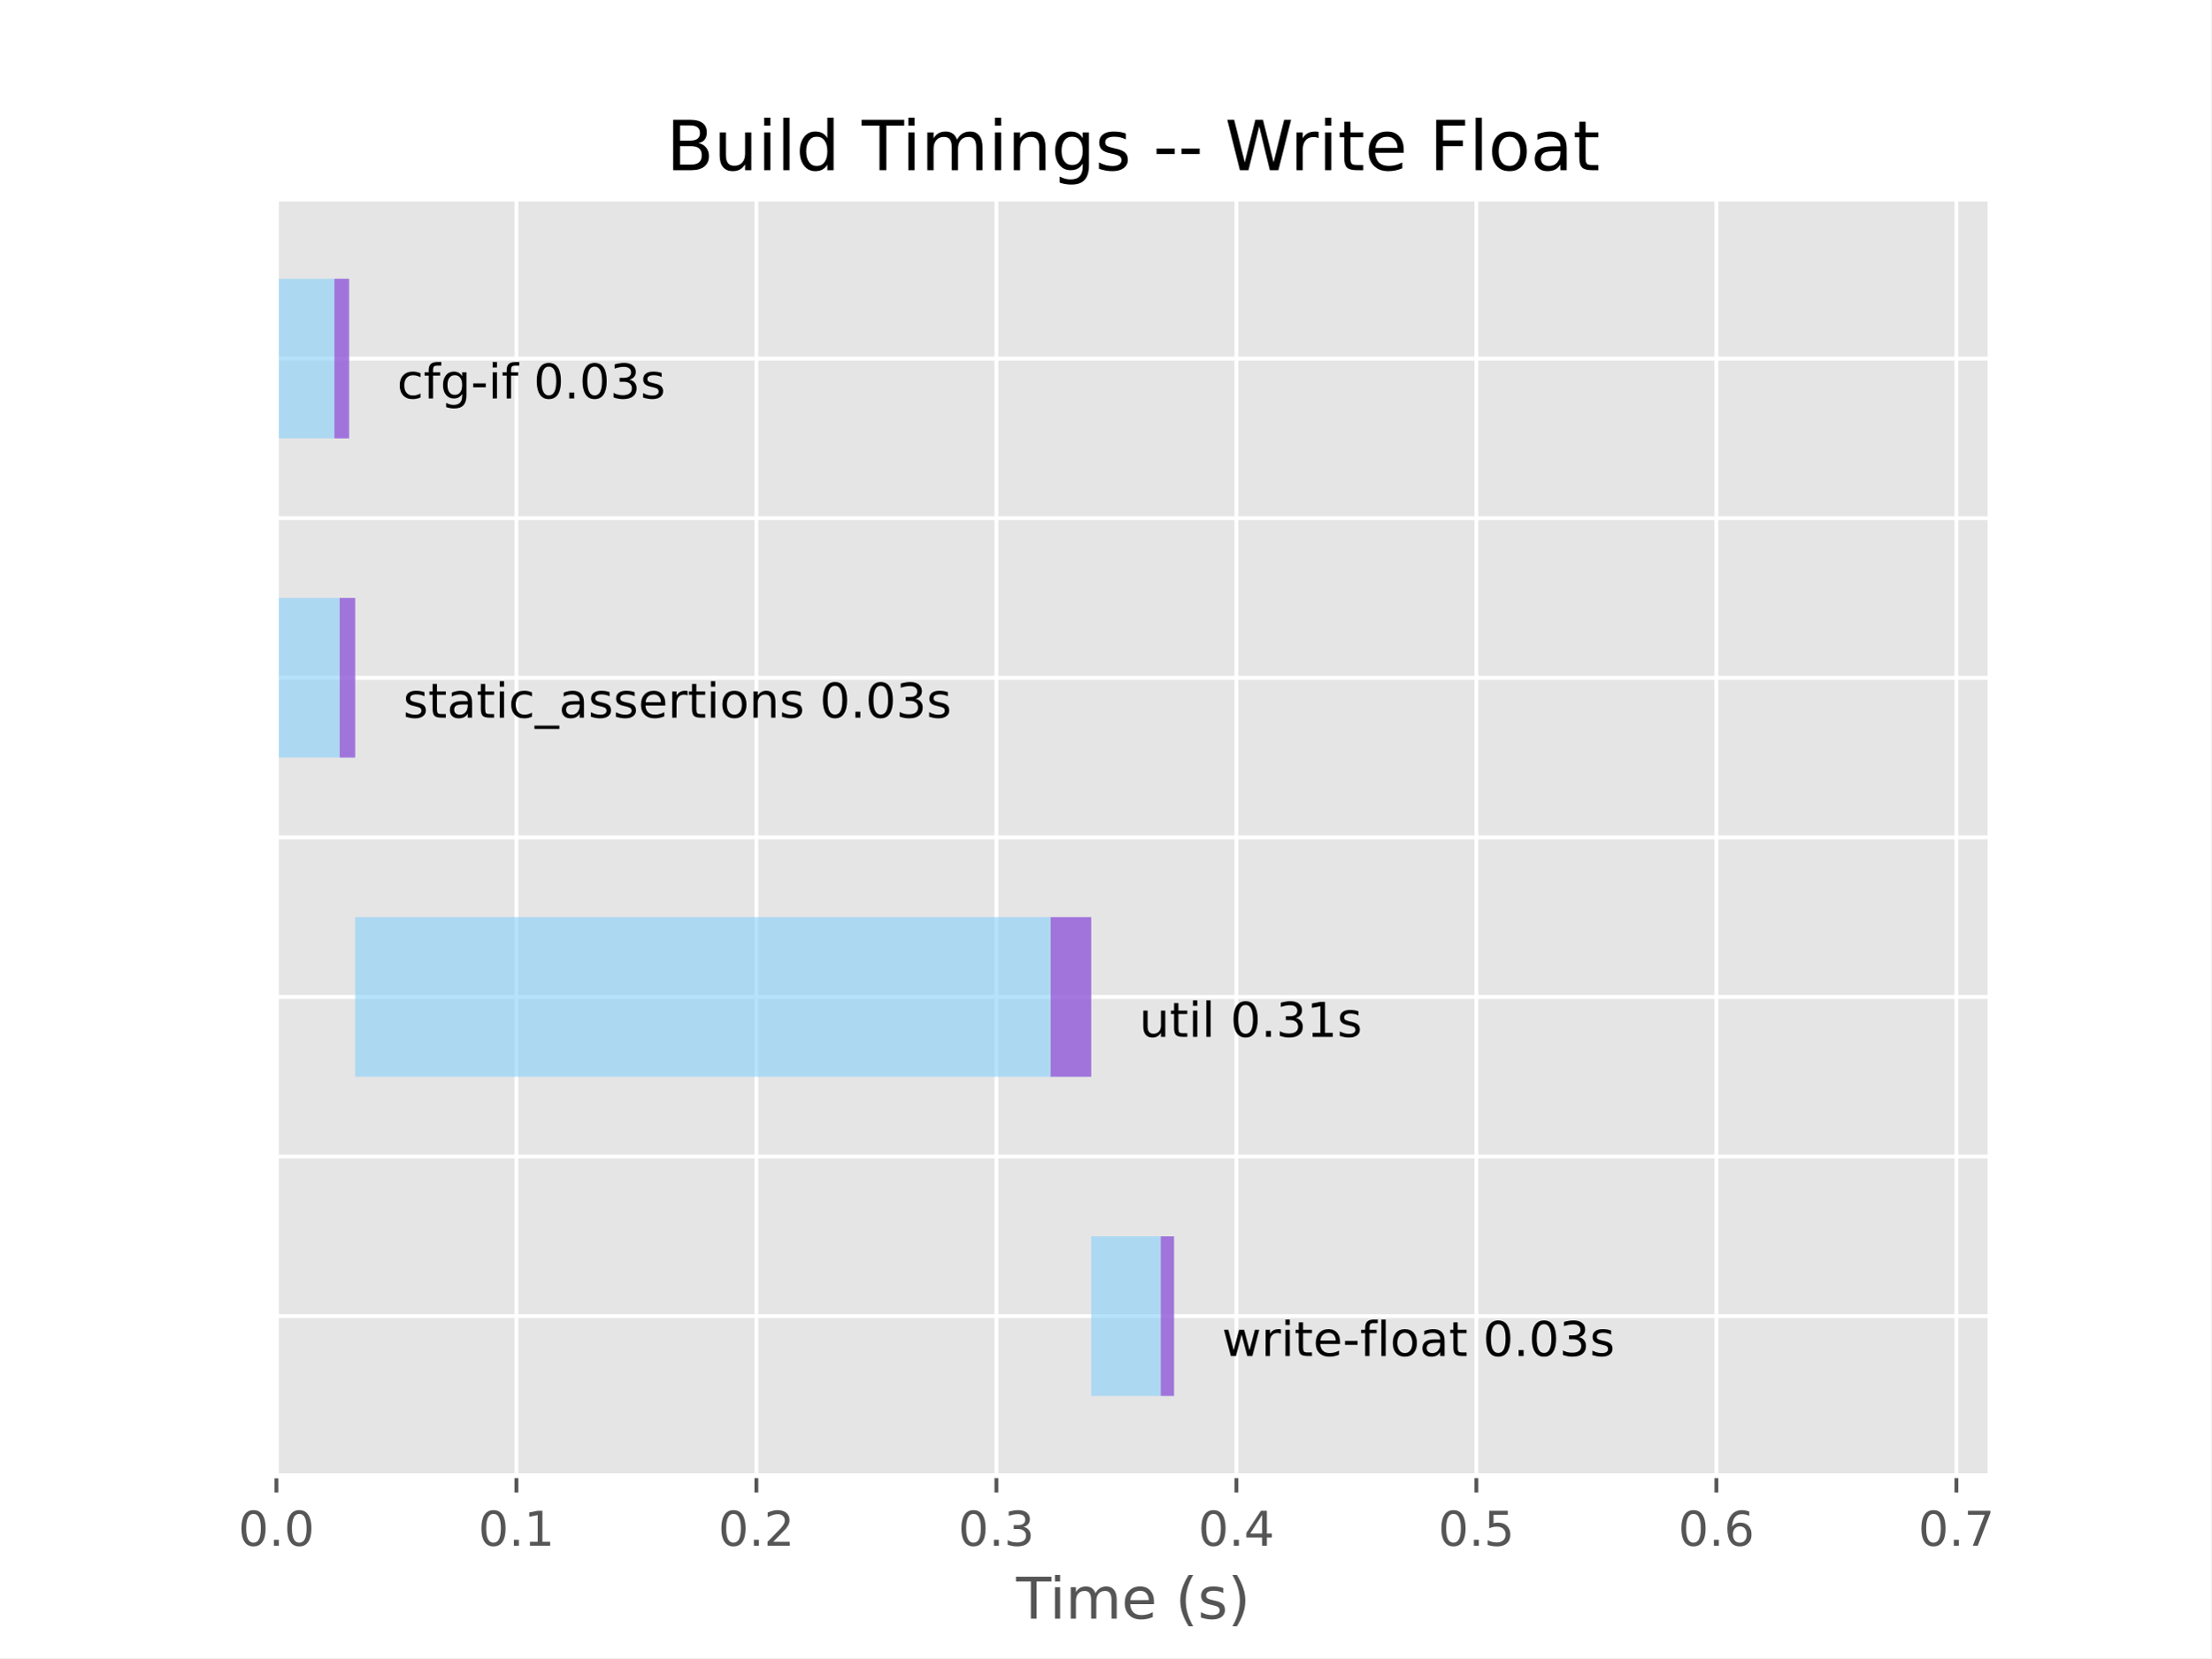
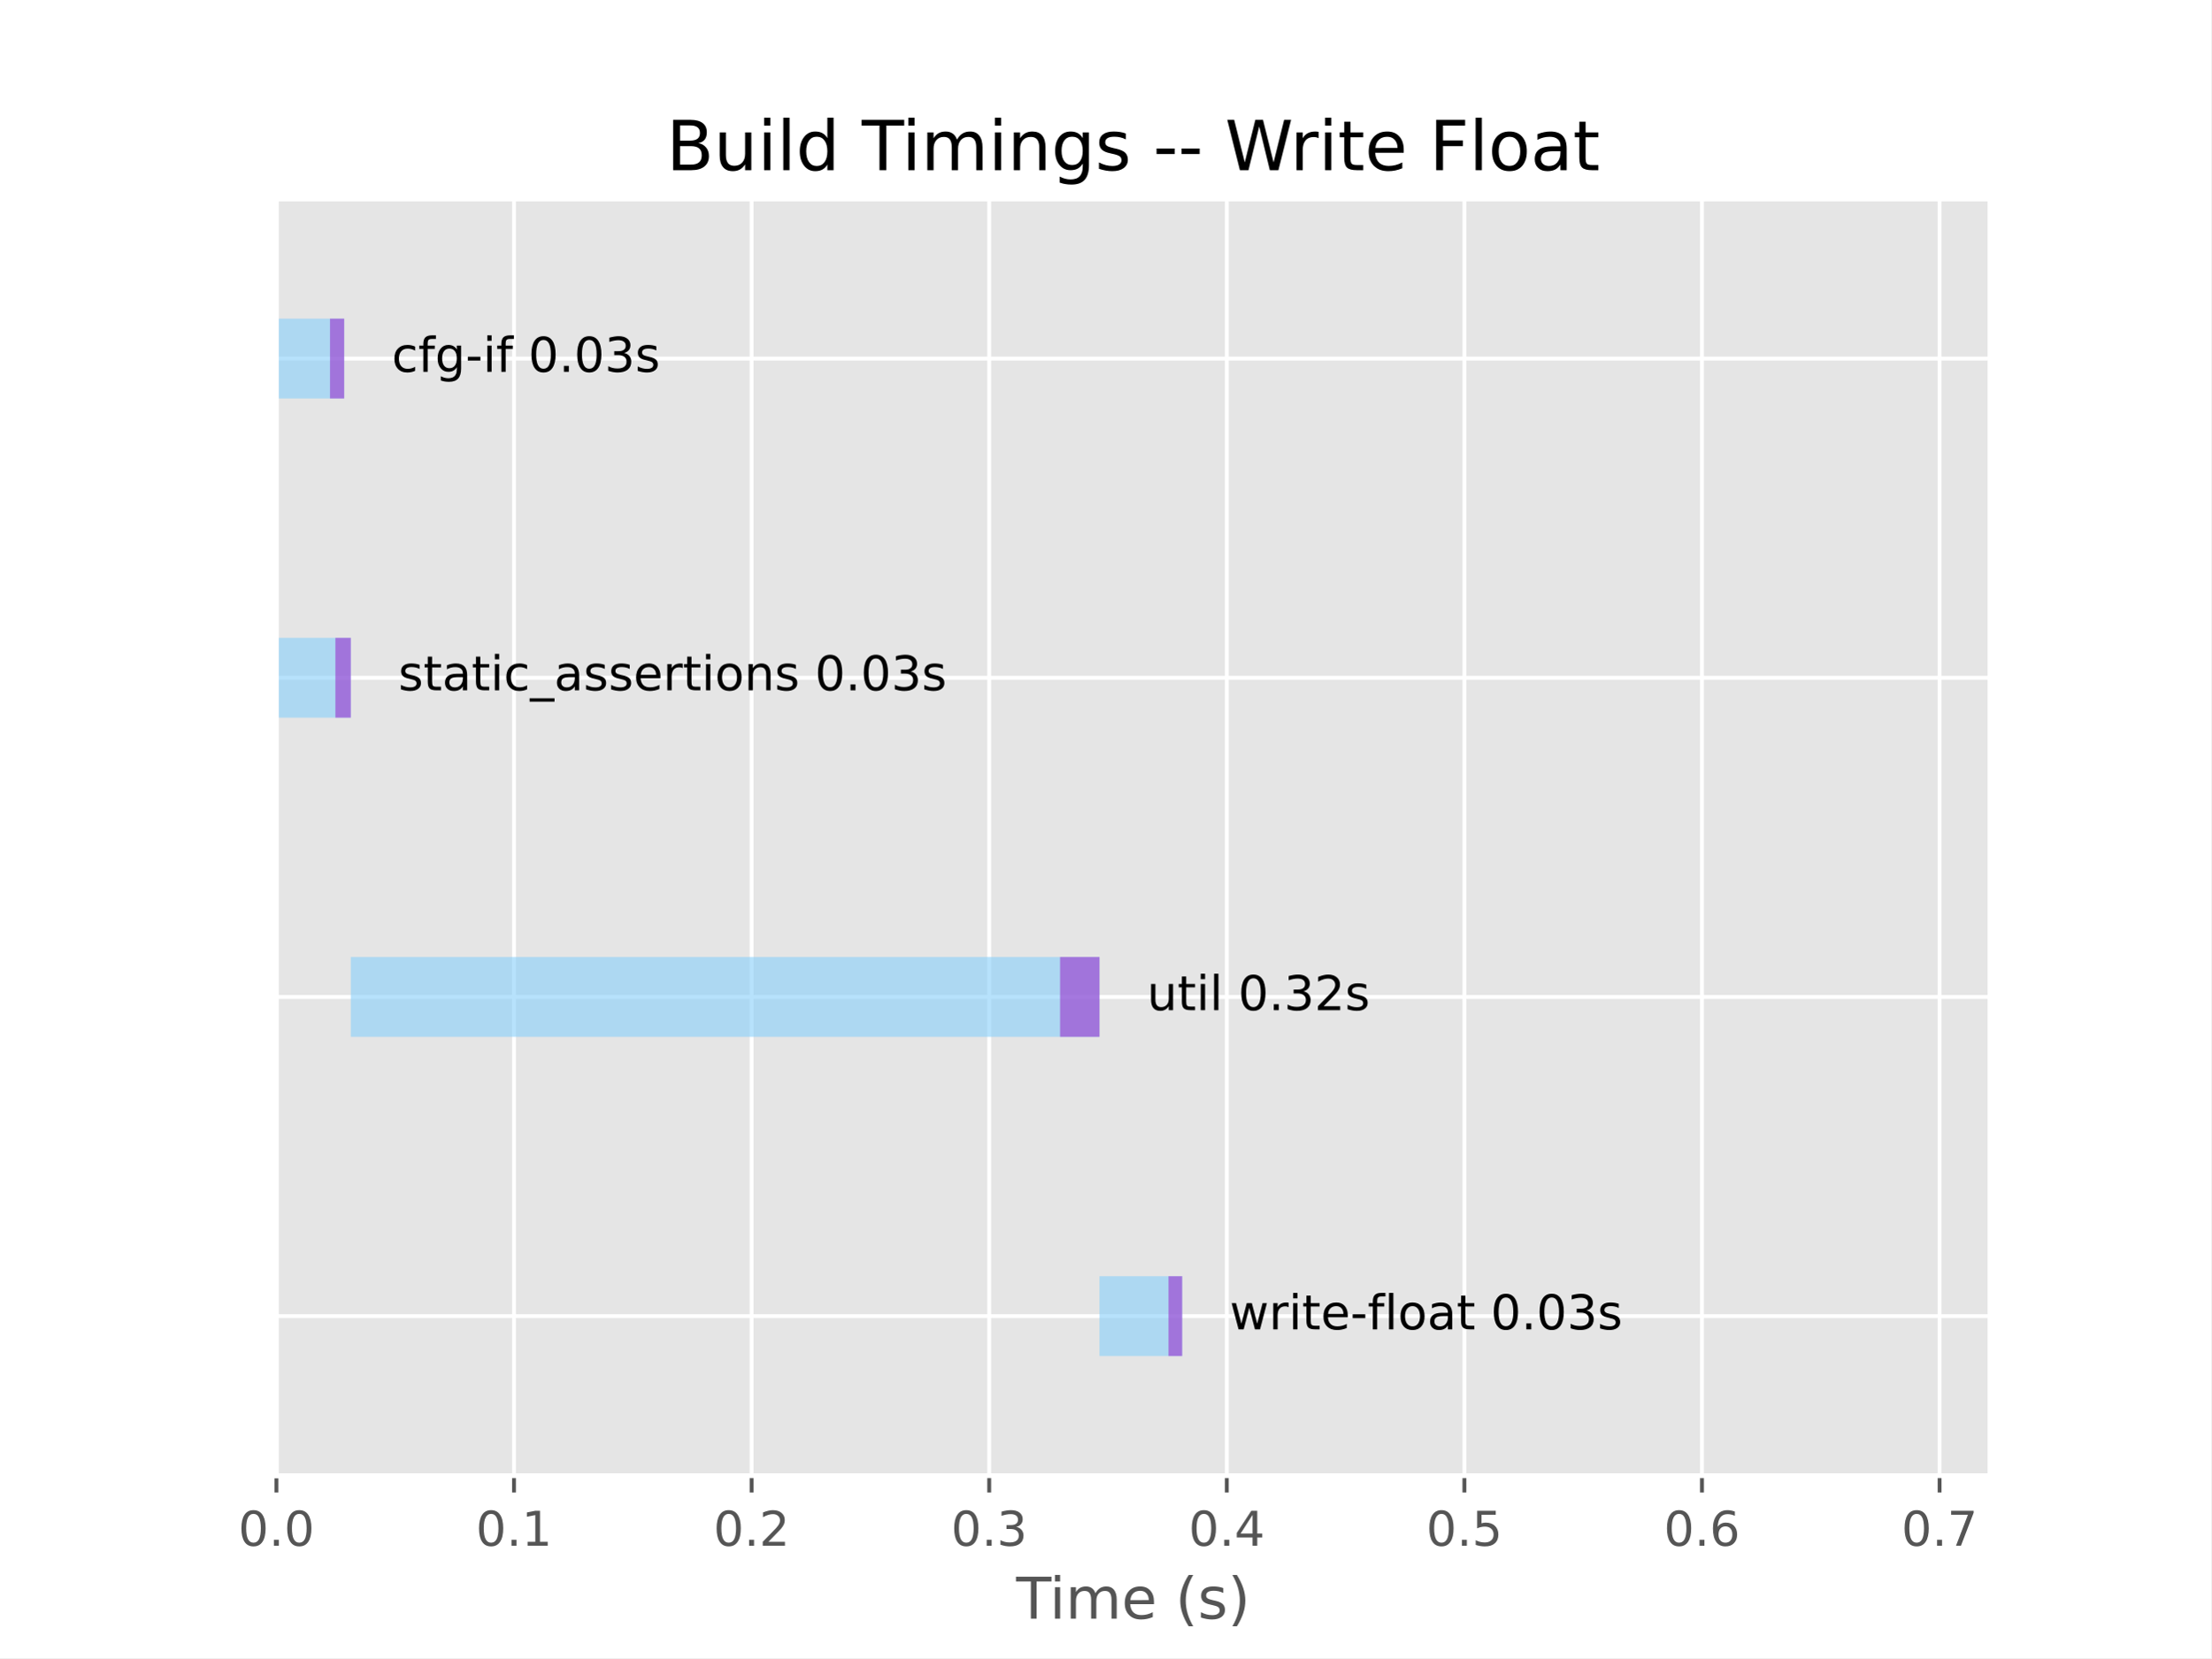
<svg xmlns="http://www.w3.org/2000/svg" xmlns:xlink="http://www.w3.org/1999/xlink" height="345.6pt" version="1.1" viewBox="0 0 460.8 345.6" width="460.8pt">
  <defs>
    <style type="text/css">*{stroke-linecap:butt;stroke-linejoin:round;}</style>
  </defs>
  <g id="figure_1">
    <g id="patch_1">
      <path d="M 0 345.6  L 460.8 345.6  L 460.8 0  L 0 0  z " style="fill:#ffffff;" />
    </g>
    <g id="axes_1">
      <g id="patch_2">
        <path d="M 57.6 307.584  L 414.72 307.584  L 414.72 41.472  L 57.6 41.472  z " style="fill:#e5e5e5;" />
      </g>
      <g id="matplotlib.axis_1">
        <g id="xtick_1">
          <g id="line2d_1">
-             <path clip-path="url(#p16ffe17a04)" d="M 57.6 307.584  L 57.6 41.472  " style="fill:none;stroke:#ffffff;stroke-linecap:square;stroke-width:0.8;" />
+             <path clip-path="url(#p67d1fd4c30)" d="M 57.6 307.584  L 57.6 41.472  " style="fill:none;stroke:#ffffff;stroke-linecap:square;stroke-width:0.8;" />
          </g>
          <g id="line2d_2">
            <defs>
-               <path d="M 0 0  L 0 3.5  " id="m2fbfbf3d83" style="stroke:#555555;stroke-width:0.8;" />
+               <path d="M 0 0  L 0 3.5  " id="m480bfeb3a0" style="stroke:#555555;stroke-width:0.8;" />
            </defs>
            <g>
-               <use style="fill:#555555;stroke:#555555;stroke-width:0.8;" x="57.6" xlink:href="#m2fbfbf3d83" y="307.584" />
+               <use style="fill:#555555;stroke:#555555;stroke-width:0.8;" x="57.6" xlink:href="#m480bfeb3a0" y="307.584" />
            </g>
          </g>
          <g id="text_1">
            <g style="fill:#555555;" transform="translate(49.64844 322.1824)scale(0.1 -0.1)">
              <defs>
                <path d="M 2034 4250  Q 1547 4250 1301 3770  Q 1056 3291 1056 2328  Q 1056 1369 1301 889  Q 1547 409 2034 409  Q 2525 409 2770 889  Q 3016 1369 3016 2328  Q 3016 3291 2770 3770  Q 2525 4250 2034 4250  z M 2034 4750  Q 2819 4750 3233 4129  Q 3647 3509 3647 2328  Q 3647 1150 3233 529  Q 2819 -91 2034 -91  Q 1250 -91 836 529  Q 422 1150 422 2328  Q 422 3509 836 4129  Q 1250 4750 2034 4750  z " id="DejaVuSans-30" transform="scale(0.015625)" />
                <path d="M 684 794  L 1344 794  L 1344 0  L 684 0  L 684 794  z " id="DejaVuSans-2e" transform="scale(0.015625)" />
              </defs>
              <use xlink:href="#DejaVuSans-30" />
              <use x="63.623" xlink:href="#DejaVuSans-2e" />
              <use x="95.41" xlink:href="#DejaVuSans-30" />
            </g>
          </g>
        </g>
        <g id="xtick_2">
          <g id="line2d_3">
-             <path clip-path="url(#p16ffe17a04)" d="M 107.617 307.584  L 107.617 41.472  " style="fill:none;stroke:#ffffff;stroke-linecap:square;stroke-width:0.8;" />
+             <path clip-path="url(#p67d1fd4c30)" d="M 107.117 307.584  L 107.117 41.472  " style="fill:none;stroke:#ffffff;stroke-linecap:square;stroke-width:0.8;" />
          </g>
          <g id="line2d_4">
            <g>
-               <use style="fill:#555555;stroke:#555555;stroke-width:0.8;" x="107.617" xlink:href="#m2fbfbf3d83" y="307.584" />
+               <use style="fill:#555555;stroke:#555555;stroke-width:0.8;" x="107.117" xlink:href="#m480bfeb3a0" y="307.584" />
            </g>
          </g>
          <g id="text_2">
-             <g style="fill:#555555;" transform="translate(99.66517 322.1824)scale(0.1 -0.1)">
+             <g style="fill:#555555;" transform="translate(99.16495 322.1824)scale(0.1 -0.1)">
              <defs>
                <path d="M 794 531  L 1825 531  L 1825 4091  L 703 3866  L 703 4441  L 1819 4666  L 2450 4666  L 2450 531  L 3481 531  L 3481 0  L 794 0  L 794 531  z " id="DejaVuSans-31" transform="scale(0.015625)" />
              </defs>
              <use xlink:href="#DejaVuSans-30" />
              <use x="63.623" xlink:href="#DejaVuSans-2e" />
              <use x="95.41" xlink:href="#DejaVuSans-31" />
            </g>
          </g>
        </g>
        <g id="xtick_3">
          <g id="line2d_5">
-             <path clip-path="url(#p16ffe17a04)" d="M 157.633 307.584  L 157.633 41.472  " style="fill:none;stroke:#ffffff;stroke-linecap:square;stroke-width:0.8;" />
+             <path clip-path="url(#p67d1fd4c30)" d="M 156.633 307.584  L 156.633 41.472  " style="fill:none;stroke:#ffffff;stroke-linecap:square;stroke-width:0.8;" />
          </g>
          <g id="line2d_6">
            <g>
-               <use style="fill:#555555;stroke:#555555;stroke-width:0.8;" x="157.633" xlink:href="#m2fbfbf3d83" y="307.584" />
+               <use style="fill:#555555;stroke:#555555;stroke-width:0.8;" x="156.633" xlink:href="#m480bfeb3a0" y="307.584" />
            </g>
          </g>
          <g id="text_3">
-             <g style="fill:#555555;" transform="translate(149.6819 322.1824)scale(0.1 -0.1)">
+             <g style="fill:#555555;" transform="translate(148.6815 322.1824)scale(0.1 -0.1)">
              <defs>
                <path d="M 1228 531  L 3431 531  L 3431 0  L 469 0  L 469 531  Q 828 903 1448 1529  Q 2069 2156 2228 2338  Q 2531 2678 2651 2914  Q 2772 3150 2772 3378  Q 2772 3750 2511 3984  Q 2250 4219 1831 4219  Q 1534 4219 1204 4116  Q 875 4013 500 3803  L 500 4441  Q 881 4594 1212 4672  Q 1544 4750 1819 4750  Q 2544 4750 2975 4387  Q 3406 4025 3406 3419  Q 3406 3131 3298 2873  Q 3191 2616 2906 2266  Q 2828 2175 2409 1742  Q 1991 1309 1228 531  z " id="DejaVuSans-32" transform="scale(0.015625)" />
              </defs>
              <use xlink:href="#DejaVuSans-30" />
              <use x="63.623" xlink:href="#DejaVuSans-2e" />
              <use x="95.41" xlink:href="#DejaVuSans-32" />
            </g>
          </g>
        </g>
        <g id="xtick_4">
          <g id="line2d_7">
-             <path clip-path="url(#p16ffe17a04)" d="M 207.65 307.584  L 207.65 41.472  " style="fill:none;stroke:#ffffff;stroke-linecap:square;stroke-width:0.8;" />
+             <path clip-path="url(#p67d1fd4c30)" d="M 206.15 307.584  L 206.15 41.472  " style="fill:none;stroke:#ffffff;stroke-linecap:square;stroke-width:0.8;" />
          </g>
          <g id="line2d_8">
            <g>
-               <use style="fill:#555555;stroke:#555555;stroke-width:0.8;" x="207.65" xlink:href="#m2fbfbf3d83" y="307.584" />
+               <use style="fill:#555555;stroke:#555555;stroke-width:0.8;" x="206.15" xlink:href="#m480bfeb3a0" y="307.584" />
            </g>
          </g>
          <g id="text_4">
-             <g style="fill:#555555;" transform="translate(199.6986 322.1824)scale(0.1 -0.1)">
+             <g style="fill:#555555;" transform="translate(198.198 322.1824)scale(0.1 -0.1)">
              <defs>
                <path d="M 2597 2516  Q 3050 2419 3304 2112  Q 3559 1806 3559 1356  Q 3559 666 3084 287  Q 2609 -91 1734 -91  Q 1441 -91 1130 -33  Q 819 25 488 141  L 488 750  Q 750 597 1062 519  Q 1375 441 1716 441  Q 2309 441 2620 675  Q 2931 909 2931 1356  Q 2931 1769 2642 2001  Q 2353 2234 1838 2234  L 1294 2234  L 1294 2753  L 1863 2753  Q 2328 2753 2575 2939  Q 2822 3125 2822 3475  Q 2822 3834 2567 4026  Q 2313 4219 1838 4219  Q 1578 4219 1281 4162  Q 984 4106 628 3988  L 628 4550  Q 988 4650 1302 4700  Q 1616 4750 1894 4750  Q 2613 4750 3031 4423  Q 3450 4097 3450 3541  Q 3450 3153 3228 2886  Q 3006 2619 2597 2516  z " id="DejaVuSans-33" transform="scale(0.015625)" />
              </defs>
              <use xlink:href="#DejaVuSans-30" />
              <use x="63.623" xlink:href="#DejaVuSans-2e" />
              <use x="95.41" xlink:href="#DejaVuSans-33" />
            </g>
          </g>
        </g>
        <g id="xtick_5">
          <g id="line2d_9">
-             <path clip-path="url(#p16ffe17a04)" d="M 257.667 307.584  L 257.667 41.472  " style="fill:none;stroke:#ffffff;stroke-linecap:square;stroke-width:0.8;" />
+             <path clip-path="url(#p67d1fd4c30)" d="M 255.666 307.584  L 255.666 41.472  " style="fill:none;stroke:#ffffff;stroke-linecap:square;stroke-width:0.8;" />
          </g>
          <g id="line2d_10">
            <g>
-               <use style="fill:#555555;stroke:#555555;stroke-width:0.8;" x="257.667" xlink:href="#m2fbfbf3d83" y="307.584" />
+               <use style="fill:#555555;stroke:#555555;stroke-width:0.8;" x="255.666" xlink:href="#m480bfeb3a0" y="307.584" />
            </g>
          </g>
          <g id="text_5">
-             <g style="fill:#555555;" transform="translate(249.7154 322.1824)scale(0.1 -0.1)">
+             <g style="fill:#555555;" transform="translate(247.7145 322.1824)scale(0.1 -0.1)">
              <defs>
                <path d="M 2419 4116  L 825 1625  L 2419 1625  L 2419 4116  z M 2253 4666  L 3047 4666  L 3047 1625  L 3713 1625  L 3713 1100  L 3047 1100  L 3047 0  L 2419 0  L 2419 1100  L 313 1100  L 313 1709  L 2253 4666  z " id="DejaVuSans-34" transform="scale(0.015625)" />
              </defs>
              <use xlink:href="#DejaVuSans-30" />
              <use x="63.623" xlink:href="#DejaVuSans-2e" />
              <use x="95.41" xlink:href="#DejaVuSans-34" />
            </g>
          </g>
        </g>
        <g id="xtick_6">
          <g id="line2d_11">
-             <path clip-path="url(#p16ffe17a04)" d="M 307.684 307.584  L 307.684 41.472  " style="fill:none;stroke:#ffffff;stroke-linecap:square;stroke-width:0.8;" />
+             <path clip-path="url(#p67d1fd4c30)" d="M 305.183 307.584  L 305.183 41.472  " style="fill:none;stroke:#ffffff;stroke-linecap:square;stroke-width:0.8;" />
          </g>
          <g id="line2d_12">
            <g>
-               <use style="fill:#555555;stroke:#555555;stroke-width:0.8;" x="307.684" xlink:href="#m2fbfbf3d83" y="307.584" />
+               <use style="fill:#555555;stroke:#555555;stroke-width:0.8;" x="305.183" xlink:href="#m480bfeb3a0" y="307.584" />
            </g>
          </g>
          <g id="text_6">
-             <g style="fill:#555555;" transform="translate(299.7321 322.1824)scale(0.1 -0.1)">
+             <g style="fill:#555555;" transform="translate(297.231 322.1824)scale(0.1 -0.1)">
              <defs>
                <path d="M 691 4666  L 3169 4666  L 3169 4134  L 1269 4134  L 1269 2991  Q 1406 3038 1543 3061  Q 1681 3084 1819 3084  Q 2600 3084 3056 2656  Q 3513 2228 3513 1497  Q 3513 744 3044 326  Q 2575 -91 1722 -91  Q 1428 -91 1123 -41  Q 819 9 494 109  L 494 744  Q 775 591 1075 516  Q 1375 441 1709 441  Q 2250 441 2565 725  Q 2881 1009 2881 1497  Q 2881 1984 2565 2268  Q 2250 2553 1709 2553  Q 1456 2553 1204 2497  Q 953 2441 691 2322  L 691 4666  z " id="DejaVuSans-35" transform="scale(0.015625)" />
              </defs>
              <use xlink:href="#DejaVuSans-30" />
              <use x="63.623" xlink:href="#DejaVuSans-2e" />
              <use x="95.41" xlink:href="#DejaVuSans-35" />
            </g>
          </g>
        </g>
        <g id="xtick_7">
          <g id="line2d_13">
-             <path clip-path="url(#p16ffe17a04)" d="M 357.7 307.584  L 357.7 41.472  " style="fill:none;stroke:#ffffff;stroke-linecap:square;stroke-width:0.8;" />
+             <path clip-path="url(#p67d1fd4c30)" d="M 354.699 307.584  L 354.699 41.472  " style="fill:none;stroke:#ffffff;stroke-linecap:square;stroke-width:0.8;" />
          </g>
          <g id="line2d_14">
            <g>
-               <use style="fill:#555555;stroke:#555555;stroke-width:0.8;" x="357.7" xlink:href="#m2fbfbf3d83" y="307.584" />
+               <use style="fill:#555555;stroke:#555555;stroke-width:0.8;" x="354.699" xlink:href="#m480bfeb3a0" y="307.584" />
            </g>
          </g>
          <g id="text_7">
-             <g style="fill:#555555;" transform="translate(349.7488 322.1824)scale(0.1 -0.1)">
+             <g style="fill:#555555;" transform="translate(346.7475 322.1824)scale(0.1 -0.1)">
              <defs>
                <path d="M 2113 2584  Q 1688 2584 1439 2293  Q 1191 2003 1191 1497  Q 1191 994 1439 701  Q 1688 409 2113 409  Q 2538 409 2786 701  Q 3034 994 3034 1497  Q 3034 2003 2786 2293  Q 2538 2584 2113 2584  z M 3366 4563  L 3366 3988  Q 3128 4100 2886 4159  Q 2644 4219 2406 4219  Q 1781 4219 1451 3797  Q 1122 3375 1075 2522  Q 1259 2794 1537 2939  Q 1816 3084 2150 3084  Q 2853 3084 3261 2657  Q 3669 2231 3669 1497  Q 3669 778 3244 343  Q 2819 -91 2113 -91  Q 1303 -91 875 529  Q 447 1150 447 2328  Q 447 3434 972 4092  Q 1497 4750 2381 4750  Q 2619 4750 2861 4703  Q 3103 4656 3366 4563  z " id="DejaVuSans-36" transform="scale(0.015625)" />
              </defs>
              <use xlink:href="#DejaVuSans-30" />
              <use x="63.623" xlink:href="#DejaVuSans-2e" />
              <use x="95.41" xlink:href="#DejaVuSans-36" />
            </g>
          </g>
        </g>
        <g id="xtick_8">
          <g id="line2d_15">
-             <path clip-path="url(#p16ffe17a04)" d="M 407.717 307.584  L 407.717 41.472  " style="fill:none;stroke:#ffffff;stroke-linecap:square;stroke-width:0.8;" />
+             <path clip-path="url(#p67d1fd4c30)" d="M 404.216 307.584  L 404.216 41.472  " style="fill:none;stroke:#ffffff;stroke-linecap:square;stroke-width:0.8;" />
          </g>
          <g id="line2d_16">
            <g>
-               <use style="fill:#555555;stroke:#555555;stroke-width:0.8;" x="407.717" xlink:href="#m2fbfbf3d83" y="307.584" />
+               <use style="fill:#555555;stroke:#555555;stroke-width:0.8;" x="404.216" xlink:href="#m480bfeb3a0" y="307.584" />
            </g>
          </g>
          <g id="text_8">
-             <g style="fill:#555555;" transform="translate(399.7656 322.1824)scale(0.1 -0.1)">
+             <g style="fill:#555555;" transform="translate(396.264 322.1824)scale(0.1 -0.1)">
              <defs>
                <path d="M 525 4666  L 3525 4666  L 3525 4397  L 1831 0  L 1172 0  L 2766 4134  L 525 4134  L 525 4666  z " id="DejaVuSans-37" transform="scale(0.015625)" />
              </defs>
              <use xlink:href="#DejaVuSans-30" />
              <use x="63.623" xlink:href="#DejaVuSans-2e" />
              <use x="95.41" xlink:href="#DejaVuSans-37" />
            </g>
          </g>
        </g>
        <g id="text_9">
          <g style="fill:#555555;" transform="translate(211.7653 337.3802)scale(0.12 -0.12)">
            <defs>
              <path d="M -19 4666  L 3928 4666  L 3928 4134  L 2272 4134  L 2272 0  L 1638 0  L 1638 4134  L -19 4134  L -19 4666  z " id="DejaVuSans-54" transform="scale(0.015625)" />
              <path d="M 603 3500  L 1178 3500  L 1178 0  L 603 0  L 603 3500  z M 603 4863  L 1178 4863  L 1178 4134  L 603 4134  L 603 4863  z " id="DejaVuSans-69" transform="scale(0.015625)" />
              <path d="M 3328 2828  Q 3544 3216 3844 3400  Q 4144 3584 4550 3584  Q 5097 3584 5394 3201  Q 5691 2819 5691 2113  L 5691 0  L 5113 0  L 5113 2094  Q 5113 2597 4934 2840  Q 4756 3084 4391 3084  Q 3944 3084 3684 2787  Q 3425 2491 3425 1978  L 3425 0  L 2847 0  L 2847 2094  Q 2847 2600 2669 2842  Q 2491 3084 2119 3084  Q 1678 3084 1418 2786  Q 1159 2488 1159 1978  L 1159 0  L 581 0  L 581 3500  L 1159 3500  L 1159 2956  Q 1356 3278 1631 3431  Q 1906 3584 2284 3584  Q 2666 3584 2933 3390  Q 3200 3197 3328 2828  z " id="DejaVuSans-6d" transform="scale(0.015625)" />
              <path d="M 3597 1894  L 3597 1613  L 953 1613  Q 991 1019 1311 708  Q 1631 397 2203 397  Q 2534 397 2845 478  Q 3156 559 3463 722  L 3463 178  Q 3153 47 2828 -22  Q 2503 -91 2169 -91  Q 1331 -91 842 396  Q 353 884 353 1716  Q 353 2575 817 3079  Q 1281 3584 2069 3584  Q 2775 3584 3186 3129  Q 3597 2675 3597 1894  z M 3022 2063  Q 3016 2534 2758 2815  Q 2500 3097 2075 3097  Q 1594 3097 1305 2825  Q 1016 2553 972 2059  L 3022 2063  z " id="DejaVuSans-65" transform="scale(0.015625)" />
              <path id="DejaVuSans-20" transform="scale(0.015625)" />
              <path d="M 1984 4856  Q 1566 4138 1362 3434  Q 1159 2731 1159 2009  Q 1159 1288 1364 580  Q 1569 -128 1984 -844  L 1484 -844  Q 1016 -109 783 600  Q 550 1309 550 2009  Q 550 2706 781 3412  Q 1013 4119 1484 4856  L 1984 4856  z " id="DejaVuSans-28" transform="scale(0.015625)" />
              <path d="M 2834 3397  L 2834 2853  Q 2591 2978 2328 3040  Q 2066 3103 1784 3103  Q 1356 3103 1142 2972  Q 928 2841 928 2578  Q 928 2378 1081 2264  Q 1234 2150 1697 2047  L 1894 2003  Q 2506 1872 2764 1633  Q 3022 1394 3022 966  Q 3022 478 2636 193  Q 2250 -91 1575 -91  Q 1294 -91 989 -36  Q 684 19 347 128  L 347 722  Q 666 556 975 473  Q 1284 391 1588 391  Q 1994 391 2212 530  Q 2431 669 2431 922  Q 2431 1156 2273 1281  Q 2116 1406 1581 1522  L 1381 1569  Q 847 1681 609 1914  Q 372 2147 372 2553  Q 372 3047 722 3315  Q 1072 3584 1716 3584  Q 2034 3584 2315 3537  Q 2597 3491 2834 3397  z " id="DejaVuSans-73" transform="scale(0.015625)" />
              <path d="M 513 4856  L 1013 4856  Q 1481 4119 1714 3412  Q 1947 2706 1947 2009  Q 1947 1309 1714 600  Q 1481 -109 1013 -844  L 513 -844  Q 928 -128 1133 580  Q 1338 1288 1338 2009  Q 1338 2731 1133 3434  Q 928 4138 513 4856  z " id="DejaVuSans-29" transform="scale(0.015625)" />
            </defs>
            <use xlink:href="#DejaVuSans-54" />
            <use x="57.959" xlink:href="#DejaVuSans-69" />
            <use x="85.742" xlink:href="#DejaVuSans-6d" />
            <use x="183.154" xlink:href="#DejaVuSans-65" />
            <use x="244.678" xlink:href="#DejaVuSans-20" />
            <use x="276.465" xlink:href="#DejaVuSans-28" />
            <use x="315.479" xlink:href="#DejaVuSans-73" />
            <use x="367.578" xlink:href="#DejaVuSans-29" />
          </g>
        </g>
      </g>
      <g id="matplotlib.axis_2">
        <g id="ytick_1">
          <g id="line2d_17">
-             <path clip-path="url(#p16ffe17a04)" d="M 57.6 307.584  L 414.72 307.584  " style="fill:none;stroke:#ffffff;stroke-linecap:square;stroke-width:0.8;" />
+             <path clip-path="url(#p67d1fd4c30)" d="M 57.6 274.32  L 414.72 274.32  " style="fill:none;stroke:#ffffff;stroke-linecap:square;stroke-width:0.8;" />
          </g>
          <g id="line2d_18" />
        </g>
        <g id="ytick_2">
          <g id="line2d_19">
-             <path clip-path="url(#p16ffe17a04)" d="M 57.6 274.32  L 414.72 274.32  " style="fill:none;stroke:#ffffff;stroke-linecap:square;stroke-width:0.8;" />
+             <path clip-path="url(#p67d1fd4c30)" d="M 57.6 207.792  L 414.72 207.792  " style="fill:none;stroke:#ffffff;stroke-linecap:square;stroke-width:0.8;" />
          </g>
          <g id="line2d_20" />
        </g>
        <g id="ytick_3">
          <g id="line2d_21">
-             <path clip-path="url(#p16ffe17a04)" d="M 57.6 241.056  L 414.72 241.056  " style="fill:none;stroke:#ffffff;stroke-linecap:square;stroke-width:0.8;" />
+             <path clip-path="url(#p67d1fd4c30)" d="M 57.6 141.264  L 414.72 141.264  " style="fill:none;stroke:#ffffff;stroke-linecap:square;stroke-width:0.8;" />
          </g>
          <g id="line2d_22" />
        </g>
        <g id="ytick_4">
          <g id="line2d_23">
-             <path clip-path="url(#p16ffe17a04)" d="M 57.6 207.792  L 414.72 207.792  " style="fill:none;stroke:#ffffff;stroke-linecap:square;stroke-width:0.8;" />
+             <path clip-path="url(#p67d1fd4c30)" d="M 57.6 74.736  L 414.72 74.736  " style="fill:none;stroke:#ffffff;stroke-linecap:square;stroke-width:0.8;" />
          </g>
          <g id="line2d_24" />
        </g>
-         <g id="ytick_5">
-           <g id="line2d_25">
-             <path clip-path="url(#p16ffe17a04)" d="M 57.6 174.528  L 414.72 174.528  " style="fill:none;stroke:#ffffff;stroke-linecap:square;stroke-width:0.8;" />
-           </g>
-           <g id="line2d_26" />
-         </g>
-         <g id="ytick_6">
-           <g id="line2d_27">
-             <path clip-path="url(#p16ffe17a04)" d="M 57.6 141.264  L 414.72 141.264  " style="fill:none;stroke:#ffffff;stroke-linecap:square;stroke-width:0.8;" />
-           </g>
-           <g id="line2d_28" />
-         </g>
-         <g id="ytick_7">
-           <g id="line2d_29">
-             <path clip-path="url(#p16ffe17a04)" d="M 57.6 108  L 414.72 108  " style="fill:none;stroke:#ffffff;stroke-linecap:square;stroke-width:0.8;" />
-           </g>
-           <g id="line2d_30" />
-         </g>
-         <g id="ytick_8">
-           <g id="line2d_31">
-             <path clip-path="url(#p16ffe17a04)" d="M 57.6 74.736  L 414.72 74.736  " style="fill:none;stroke:#ffffff;stroke-linecap:square;stroke-width:0.8;" />
-           </g>
-           <g id="line2d_32" />
-         </g>
-         <g id="ytick_9">
-           <g id="line2d_33">
-             <path clip-path="url(#p16ffe17a04)" d="M 57.6 41.472  L 414.72 41.472  " style="fill:none;stroke:#ffffff;stroke-linecap:square;stroke-width:0.8;" />
-           </g>
-           <g id="line2d_34" />
-         </g>
      </g>
      <g id="patch_3">
-         <path clip-path="url(#p16ffe17a04)" d="M 57.6 91.368  L 72.746 91.368  L 72.746 58.104  L 57.6 58.104  z " style="fill:#87cefa;opacity:0.6;" />
+         <path clip-path="url(#p67d1fd4c30)" d="M 57.6 83.052  L 71.731 83.052  L 71.731 66.42  L 57.6 66.42  z " style="fill:#87cefa;opacity:0.6;" />
      </g>
      <g id="patch_4">
-         <path clip-path="url(#p16ffe17a04)" d="M 69.688 91.368  L 72.746 91.368  L 72.746 58.104  L 69.688 58.104  z " style="fill:#9932cc;opacity:0.6;" />
+         <path clip-path="url(#p67d1fd4c30)" d="M 68.776 83.052  L 71.731 83.052  L 71.731 66.42  L 68.776 66.42  z " style="fill:#9932cc;opacity:0.6;" />
      </g>
      <g id="patch_5">
-         <path clip-path="url(#p16ffe17a04)" d="M 57.6 157.896  L 74.017 157.896  L 74.017 124.632  L 57.6 124.632  z " style="fill:#87cefa;opacity:0.6;" />
+         <path clip-path="url(#p67d1fd4c30)" d="M 57.6 149.58  L 73.104 149.58  L 73.104 132.948  L 57.6 132.948  z " style="fill:#87cefa;opacity:0.6;" />
      </g>
      <g id="patch_6">
-         <path clip-path="url(#p16ffe17a04)" d="M 70.794 157.896  L 74.017 157.896  L 74.017 124.632  L 70.794 124.632  z " style="fill:#9932cc;opacity:0.6;" />
+         <path clip-path="url(#p67d1fd4c30)" d="M 69.896 149.58  L 73.104 149.58  L 73.104 132.948  L 69.896 132.948  z " style="fill:#9932cc;opacity:0.6;" />
      </g>
      <g id="patch_7">
-         <path clip-path="url(#p16ffe17a04)" d="M 74.017 224.424  L 227.412 224.424  L 227.412 191.16  L 74.017 191.16  z " style="fill:#87cefa;opacity:0.6;" />
+         <path clip-path="url(#p67d1fd4c30)" d="M 73.104 216.108  L 229.136 216.108  L 229.136 199.476  L 73.104 199.476  z " style="fill:#87cefa;opacity:0.6;" />
      </g>
      <g id="patch_8">
-         <path clip-path="url(#p16ffe17a04)" d="M 218.955 224.424  L 227.412 224.424  L 227.412 191.16  L 218.955 191.16  z " style="fill:#9932cc;opacity:0.6;" />
+         <path clip-path="url(#p67d1fd4c30)" d="M 220.917 216.108  L 229.136 216.108  L 229.136 199.476  L 220.917 199.476  z " style="fill:#9932cc;opacity:0.6;" />
      </g>
      <g id="patch_9">
-         <path clip-path="url(#p16ffe17a04)" d="M 227.412 290.952  L 244.663 290.952  L 244.663 257.688  L 227.412 257.688  z " style="fill:#87cefa;opacity:0.6;" />
+         <path clip-path="url(#p67d1fd4c30)" d="M 229.136 282.636  L 246.364 282.636  L 246.364 266.004  L 229.136 266.004  z " style="fill:#87cefa;opacity:0.6;" />
      </g>
      <g id="patch_10">
-         <path clip-path="url(#p16ffe17a04)" d="M 241.913 290.952  L 244.663 290.952  L 244.663 257.688  L 241.913 257.688  z " style="fill:#9932cc;opacity:0.6;" />
+         <path clip-path="url(#p67d1fd4c30)" d="M 243.519 282.636  L 246.364 282.636  L 246.364 266.004  L 243.519 266.004  z " style="fill:#9932cc;opacity:0.6;" />
      </g>
      <g id="patch_11">
        <path d="M 57.6 307.584  L 57.6 41.472  " style="fill:none;stroke:#ffffff;stroke-linecap:square;stroke-linejoin:miter;" />
      </g>
      <g id="patch_12">
        <path d="M 414.72 307.584  L 414.72 41.472  " style="fill:none;stroke:#ffffff;stroke-linecap:square;stroke-linejoin:miter;" />
      </g>
      <g id="patch_13">
        <path d="M 57.6 307.584  L 414.72 307.584  " style="fill:none;stroke:#ffffff;stroke-linecap:square;stroke-linejoin:miter;" />
      </g>
      <g id="patch_14">
        <path d="M 57.6 41.472  L 414.72 41.472  " style="fill:none;stroke:#ffffff;stroke-linecap:square;stroke-linejoin:miter;" />
      </g>
      <g id="text_10">
-         <g transform="translate(82.74973 83.052)scale(0.1 -0.1)">
+         <g transform="translate(81.63433 77.49537)scale(0.1 -0.1)">
          <defs>
            <path d="M 3122 3366  L 3122 2828  Q 2878 2963 2633 3030  Q 2388 3097 2138 3097  Q 1578 3097 1268 2742  Q 959 2388 959 1747  Q 959 1106 1268 751  Q 1578 397 2138 397  Q 2388 397 2633 464  Q 2878 531 3122 666  L 3122 134  Q 2881 22 2623 -34  Q 2366 -91 2075 -91  Q 1284 -91 818 406  Q 353 903 353 1747  Q 353 2603 823 3093  Q 1294 3584 2113 3584  Q 2378 3584 2631 3529  Q 2884 3475 3122 3366  z " id="DejaVuSans-63" transform="scale(0.015625)" />
            <path d="M 2375 4863  L 2375 4384  L 1825 4384  Q 1516 4384 1395 4259  Q 1275 4134 1275 3809  L 1275 3500  L 2222 3500  L 2222 3053  L 1275 3053  L 1275 0  L 697 0  L 697 3053  L 147 3053  L 147 3500  L 697 3500  L 697 3744  Q 697 4328 969 4595  Q 1241 4863 1831 4863  L 2375 4863  z " id="DejaVuSans-66" transform="scale(0.015625)" />
            <path d="M 2906 1791  Q 2906 2416 2648 2759  Q 2391 3103 1925 3103  Q 1463 3103 1205 2759  Q 947 2416 947 1791  Q 947 1169 1205 825  Q 1463 481 1925 481  Q 2391 481 2648 825  Q 2906 1169 2906 1791  z M 3481 434  Q 3481 -459 3084 -895  Q 2688 -1331 1869 -1331  Q 1566 -1331 1297 -1286  Q 1028 -1241 775 -1147  L 775 -588  Q 1028 -725 1275 -790  Q 1522 -856 1778 -856  Q 2344 -856 2625 -561  Q 2906 -266 2906 331  L 2906 616  Q 2728 306 2450 153  Q 2172 0 1784 0  Q 1141 0 747 490  Q 353 981 353 1791  Q 353 2603 747 3093  Q 1141 3584 1784 3584  Q 2172 3584 2450 3431  Q 2728 3278 2906 2969  L 2906 3500  L 3481 3500  L 3481 434  z " id="DejaVuSans-67" transform="scale(0.015625)" />
            <path d="M 313 2009  L 1997 2009  L 1997 1497  L 313 1497  L 313 2009  z " id="DejaVuSans-2d" transform="scale(0.015625)" />
          </defs>
          <use xlink:href="#DejaVuSans-63" />
          <use x="54.98" xlink:href="#DejaVuSans-66" />
          <use x="90.186" xlink:href="#DejaVuSans-67" />
          <use x="153.662" xlink:href="#DejaVuSans-2d" />
          <use x="189.746" xlink:href="#DejaVuSans-69" />
          <use x="217.529" xlink:href="#DejaVuSans-66" />
          <use x="252.734" xlink:href="#DejaVuSans-20" />
          <use x="284.521" xlink:href="#DejaVuSans-30" />
          <use x="348.145" xlink:href="#DejaVuSans-2e" />
          <use x="379.932" xlink:href="#DejaVuSans-30" />
          <use x="443.555" xlink:href="#DejaVuSans-33" />
          <use x="507.178" xlink:href="#DejaVuSans-73" />
        </g>
      </g>
      <g id="text_11">
-         <g transform="translate(84.02039 149.58)scale(0.1 -0.1)">
+         <g transform="translate(83.00725 143.8843)scale(0.1 -0.1)">
          <defs>
            <path d="M 1172 4494  L 1172 3500  L 2356 3500  L 2356 3053  L 1172 3053  L 1172 1153  Q 1172 725 1289 603  Q 1406 481 1766 481  L 2356 481  L 2356 0  L 1766 0  Q 1100 0 847 248  Q 594 497 594 1153  L 594 3053  L 172 3053  L 172 3500  L 594 3500  L 594 4494  L 1172 4494  z " id="DejaVuSans-74" transform="scale(0.015625)" />
            <path d="M 2194 1759  Q 1497 1759 1228 1600  Q 959 1441 959 1056  Q 959 750 1161 570  Q 1363 391 1709 391  Q 2188 391 2477 730  Q 2766 1069 2766 1631  L 2766 1759  L 2194 1759  z M 3341 1997  L 3341 0  L 2766 0  L 2766 531  Q 2569 213 2275 61  Q 1981 -91 1556 -91  Q 1019 -91 701 211  Q 384 513 384 1019  Q 384 1609 779 1909  Q 1175 2209 1959 2209  L 2766 2209  L 2766 2266  Q 2766 2663 2505 2880  Q 2244 3097 1772 3097  Q 1472 3097 1187 3025  Q 903 2953 641 2809  L 641 3341  Q 956 3463 1253 3523  Q 1550 3584 1831 3584  Q 2591 3584 2966 3190  Q 3341 2797 3341 1997  z " id="DejaVuSans-61" transform="scale(0.015625)" />
            <path d="M 3263 -1063  L 3263 -1509  L -63 -1509  L -63 -1063  L 3263 -1063  z " id="DejaVuSans-5f" transform="scale(0.015625)" />
            <path d="M 2631 2963  Q 2534 3019 2420 3045  Q 2306 3072 2169 3072  Q 1681 3072 1420 2755  Q 1159 2438 1159 1844  L 1159 0  L 581 0  L 581 3500  L 1159 3500  L 1159 2956  Q 1341 3275 1631 3429  Q 1922 3584 2338 3584  Q 2397 3584 2469 3576  Q 2541 3569 2628 3553  L 2631 2963  z " id="DejaVuSans-72" transform="scale(0.015625)" />
            <path d="M 1959 3097  Q 1497 3097 1228 2736  Q 959 2375 959 1747  Q 959 1119 1226 758  Q 1494 397 1959 397  Q 2419 397 2687 759  Q 2956 1122 2956 1747  Q 2956 2369 2687 2733  Q 2419 3097 1959 3097  z M 1959 3584  Q 2709 3584 3137 3096  Q 3566 2609 3566 1747  Q 3566 888 3137 398  Q 2709 -91 1959 -91  Q 1206 -91 779 398  Q 353 888 353 1747  Q 353 2609 779 3096  Q 1206 3584 1959 3584  z " id="DejaVuSans-6f" transform="scale(0.015625)" />
            <path d="M 3513 2113  L 3513 0  L 2938 0  L 2938 2094  Q 2938 2591 2744 2837  Q 2550 3084 2163 3084  Q 1697 3084 1428 2787  Q 1159 2491 1159 1978  L 1159 0  L 581 0  L 581 3500  L 1159 3500  L 1159 2956  Q 1366 3272 1645 3428  Q 1925 3584 2291 3584  Q 2894 3584 3203 3211  Q 3513 2838 3513 2113  z " id="DejaVuSans-6e" transform="scale(0.015625)" />
          </defs>
          <use xlink:href="#DejaVuSans-73" />
          <use x="52.1" xlink:href="#DejaVuSans-74" />
          <use x="91.309" xlink:href="#DejaVuSans-61" />
          <use x="152.588" xlink:href="#DejaVuSans-74" />
          <use x="191.797" xlink:href="#DejaVuSans-69" />
          <use x="219.58" xlink:href="#DejaVuSans-63" />
          <use x="274.561" xlink:href="#DejaVuSans-5f" />
          <use x="324.561" xlink:href="#DejaVuSans-61" />
          <use x="385.84" xlink:href="#DejaVuSans-73" />
          <use x="437.939" xlink:href="#DejaVuSans-73" />
          <use x="490.039" xlink:href="#DejaVuSans-65" />
          <use x="551.562" xlink:href="#DejaVuSans-72" />
          <use x="592.676" xlink:href="#DejaVuSans-74" />
          <use x="631.885" xlink:href="#DejaVuSans-69" />
          <use x="659.668" xlink:href="#DejaVuSans-6f" />
          <use x="720.85" xlink:href="#DejaVuSans-6e" />
          <use x="784.229" xlink:href="#DejaVuSans-73" />
          <use x="836.328" xlink:href="#DejaVuSans-20" />
          <use x="868.115" xlink:href="#DejaVuSans-30" />
          <use x="931.738" xlink:href="#DejaVuSans-2e" />
          <use x="963.525" xlink:href="#DejaVuSans-30" />
          <use x="1027.148" xlink:href="#DejaVuSans-33" />
          <use x="1090.771" xlink:href="#DejaVuSans-73" />
        </g>
      </g>
      <g id="text_12">
-         <g transform="translate(237.4155 216.108)scale(0.1 -0.1)">
+         <g transform="translate(239.0392 210.5514)scale(0.1 -0.1)">
          <defs>
            <path d="M 544 1381  L 544 3500  L 1119 3500  L 1119 1403  Q 1119 906 1312 657  Q 1506 409 1894 409  Q 2359 409 2629 706  Q 2900 1003 2900 1516  L 2900 3500  L 3475 3500  L 3475 0  L 2900 0  L 2900 538  Q 2691 219 2414 64  Q 2138 -91 1772 -91  Q 1169 -91 856 284  Q 544 659 544 1381  z M 1991 3584  L 1991 3584  z " id="DejaVuSans-75" transform="scale(0.015625)" />
            <path d="M 603 4863  L 1178 4863  L 1178 0  L 603 0  L 603 4863  z " id="DejaVuSans-6c" transform="scale(0.015625)" />
          </defs>
          <use xlink:href="#DejaVuSans-75" />
          <use x="63.379" xlink:href="#DejaVuSans-74" />
          <use x="102.588" xlink:href="#DejaVuSans-69" />
          <use x="130.371" xlink:href="#DejaVuSans-6c" />
          <use x="158.154" xlink:href="#DejaVuSans-20" />
          <use x="189.941" xlink:href="#DejaVuSans-30" />
          <use x="253.564" xlink:href="#DejaVuSans-2e" />
          <use x="285.352" xlink:href="#DejaVuSans-33" />
-           <use x="348.975" xlink:href="#DejaVuSans-31" />
+           <use x="348.975" xlink:href="#DejaVuSans-32" />
          <use x="412.598" xlink:href="#DejaVuSans-73" />
        </g>
      </g>
      <g id="text_13">
-         <g transform="translate(254.6665 282.636)scale(0.1 -0.1)">
+         <g transform="translate(256.2672 277.0794)scale(0.1 -0.1)">
          <defs>
            <path d="M 269 3500  L 844 3500  L 1563 769  L 2278 3500  L 2956 3500  L 3675 769  L 4391 3500  L 4966 3500  L 4050 0  L 3372 0  L 2619 2869  L 1863 0  L 1184 0  L 269 3500  z " id="DejaVuSans-77" transform="scale(0.015625)" />
          </defs>
          <use xlink:href="#DejaVuSans-77" />
          <use x="81.787" xlink:href="#DejaVuSans-72" />
          <use x="122.9" xlink:href="#DejaVuSans-69" />
          <use x="150.684" xlink:href="#DejaVuSans-74" />
          <use x="189.893" xlink:href="#DejaVuSans-65" />
          <use x="251.416" xlink:href="#DejaVuSans-2d" />
          <use x="287.5" xlink:href="#DejaVuSans-66" />
          <use x="322.705" xlink:href="#DejaVuSans-6c" />
          <use x="350.488" xlink:href="#DejaVuSans-6f" />
          <use x="411.67" xlink:href="#DejaVuSans-61" />
          <use x="472.949" xlink:href="#DejaVuSans-74" />
          <use x="512.158" xlink:href="#DejaVuSans-20" />
          <use x="543.945" xlink:href="#DejaVuSans-30" />
          <use x="607.568" xlink:href="#DejaVuSans-2e" />
          <use x="639.355" xlink:href="#DejaVuSans-30" />
          <use x="702.979" xlink:href="#DejaVuSans-33" />
          <use x="766.602" xlink:href="#DejaVuSans-73" />
        </g>
      </g>
      <g id="text_14">
        <g transform="translate(138.8767 35.472)scale(0.144 -0.144)">
          <defs>
            <path d="M 1259 2228  L 1259 519  L 2272 519  Q 2781 519 3026 730  Q 3272 941 3272 1375  Q 3272 1813 3026 2020  Q 2781 2228 2272 2228  L 1259 2228  z M 1259 4147  L 1259 2741  L 2194 2741  Q 2656 2741 2882 2914  Q 3109 3088 3109 3444  Q 3109 3797 2882 3972  Q 2656 4147 2194 4147  L 1259 4147  z M 628 4666  L 2241 4666  Q 2963 4666 3353 4366  Q 3744 4066 3744 3513  Q 3744 3084 3544 2831  Q 3344 2578 2956 2516  Q 3422 2416 3680 2098  Q 3938 1781 3938 1306  Q 3938 681 3513 340  Q 3088 0 2303 0  L 628 0  L 628 4666  z " id="DejaVuSans-42" transform="scale(0.015625)" />
            <path d="M 2906 2969  L 2906 4863  L 3481 4863  L 3481 0  L 2906 0  L 2906 525  Q 2725 213 2448 61  Q 2172 -91 1784 -91  Q 1150 -91 751 415  Q 353 922 353 1747  Q 353 2572 751 3078  Q 1150 3584 1784 3584  Q 2172 3584 2448 3432  Q 2725 3281 2906 2969  z M 947 1747  Q 947 1113 1208 752  Q 1469 391 1925 391  Q 2381 391 2643 752  Q 2906 1113 2906 1747  Q 2906 2381 2643 2742  Q 2381 3103 1925 3103  Q 1469 3103 1208 2742  Q 947 2381 947 1747  z " id="DejaVuSans-64" transform="scale(0.015625)" />
            <path d="M 213 4666  L 850 4666  L 1831 722  L 2809 4666  L 3519 4666  L 4500 722  L 5478 4666  L 6119 4666  L 4947 0  L 4153 0  L 3169 4050  L 2175 0  L 1381 0  L 213 4666  z " id="DejaVuSans-57" transform="scale(0.015625)" />
            <path d="M 628 4666  L 3309 4666  L 3309 4134  L 1259 4134  L 1259 2759  L 3109 2759  L 3109 2228  L 1259 2228  L 1259 0  L 628 0  L 628 4666  z " id="DejaVuSans-46" transform="scale(0.015625)" />
          </defs>
          <use xlink:href="#DejaVuSans-42" />
          <use x="68.604" xlink:href="#DejaVuSans-75" />
          <use x="131.982" xlink:href="#DejaVuSans-69" />
          <use x="159.766" xlink:href="#DejaVuSans-6c" />
          <use x="187.549" xlink:href="#DejaVuSans-64" />
          <use x="251.025" xlink:href="#DejaVuSans-20" />
          <use x="282.812" xlink:href="#DejaVuSans-54" />
          <use x="340.771" xlink:href="#DejaVuSans-69" />
          <use x="368.555" xlink:href="#DejaVuSans-6d" />
          <use x="465.967" xlink:href="#DejaVuSans-69" />
          <use x="493.75" xlink:href="#DejaVuSans-6e" />
          <use x="557.129" xlink:href="#DejaVuSans-67" />
          <use x="620.605" xlink:href="#DejaVuSans-73" />
          <use x="672.705" xlink:href="#DejaVuSans-20" />
          <use x="704.492" xlink:href="#DejaVuSans-2d" />
          <use x="740.576" xlink:href="#DejaVuSans-2d" />
          <use x="776.66" xlink:href="#DejaVuSans-20" />
          <use x="808.447" xlink:href="#DejaVuSans-57" />
          <use x="902.824" xlink:href="#DejaVuSans-72" />
          <use x="943.938" xlink:href="#DejaVuSans-69" />
          <use x="971.721" xlink:href="#DejaVuSans-74" />
          <use x="1010.93" xlink:href="#DejaVuSans-65" />
          <use x="1072.453" xlink:href="#DejaVuSans-20" />
          <use x="1104.24" xlink:href="#DejaVuSans-46" />
          <use x="1161.76" xlink:href="#DejaVuSans-6c" />
          <use x="1189.543" xlink:href="#DejaVuSans-6f" />
          <use x="1250.725" xlink:href="#DejaVuSans-61" />
          <use x="1312.004" xlink:href="#DejaVuSans-74" />
        </g>
      </g>
    </g>
  </g>
  <defs>
-     <clipPath id="p16ffe17a04">
+     <clipPath id="p67d1fd4c30">
      <rect height="266.112" width="357.12" x="57.6" y="41.472" />
    </clipPath>
  </defs>
</svg>
